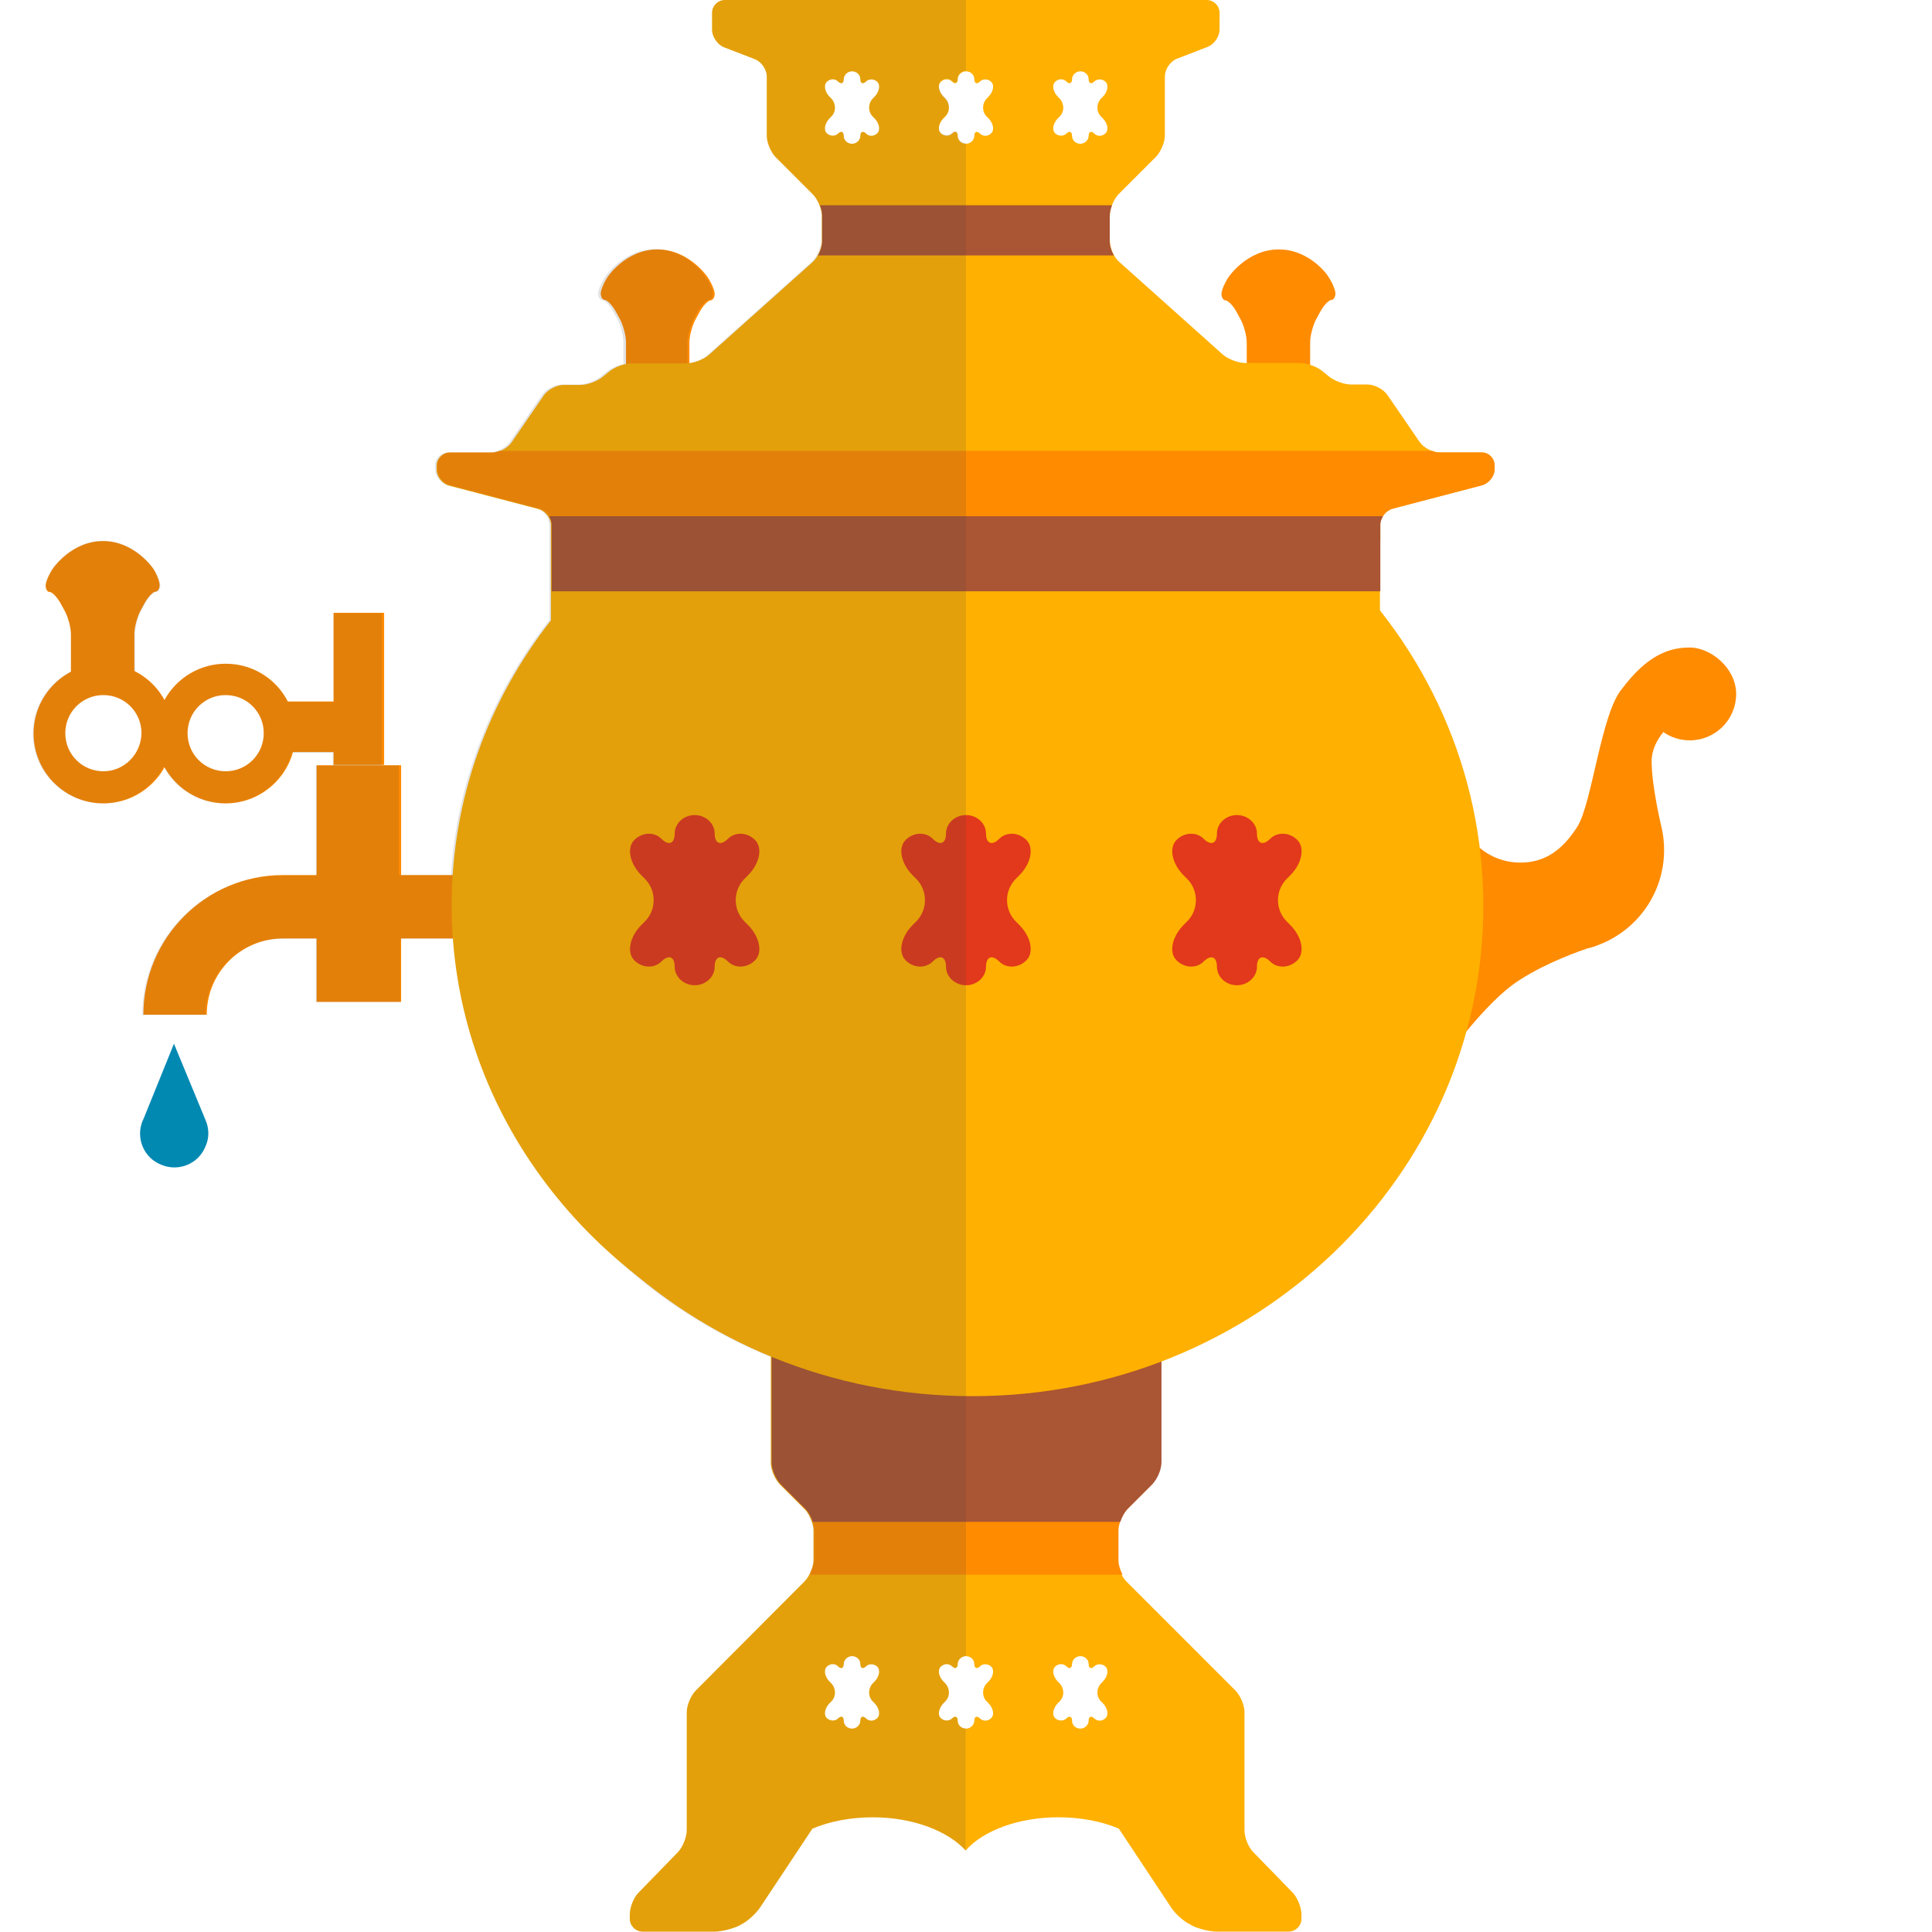
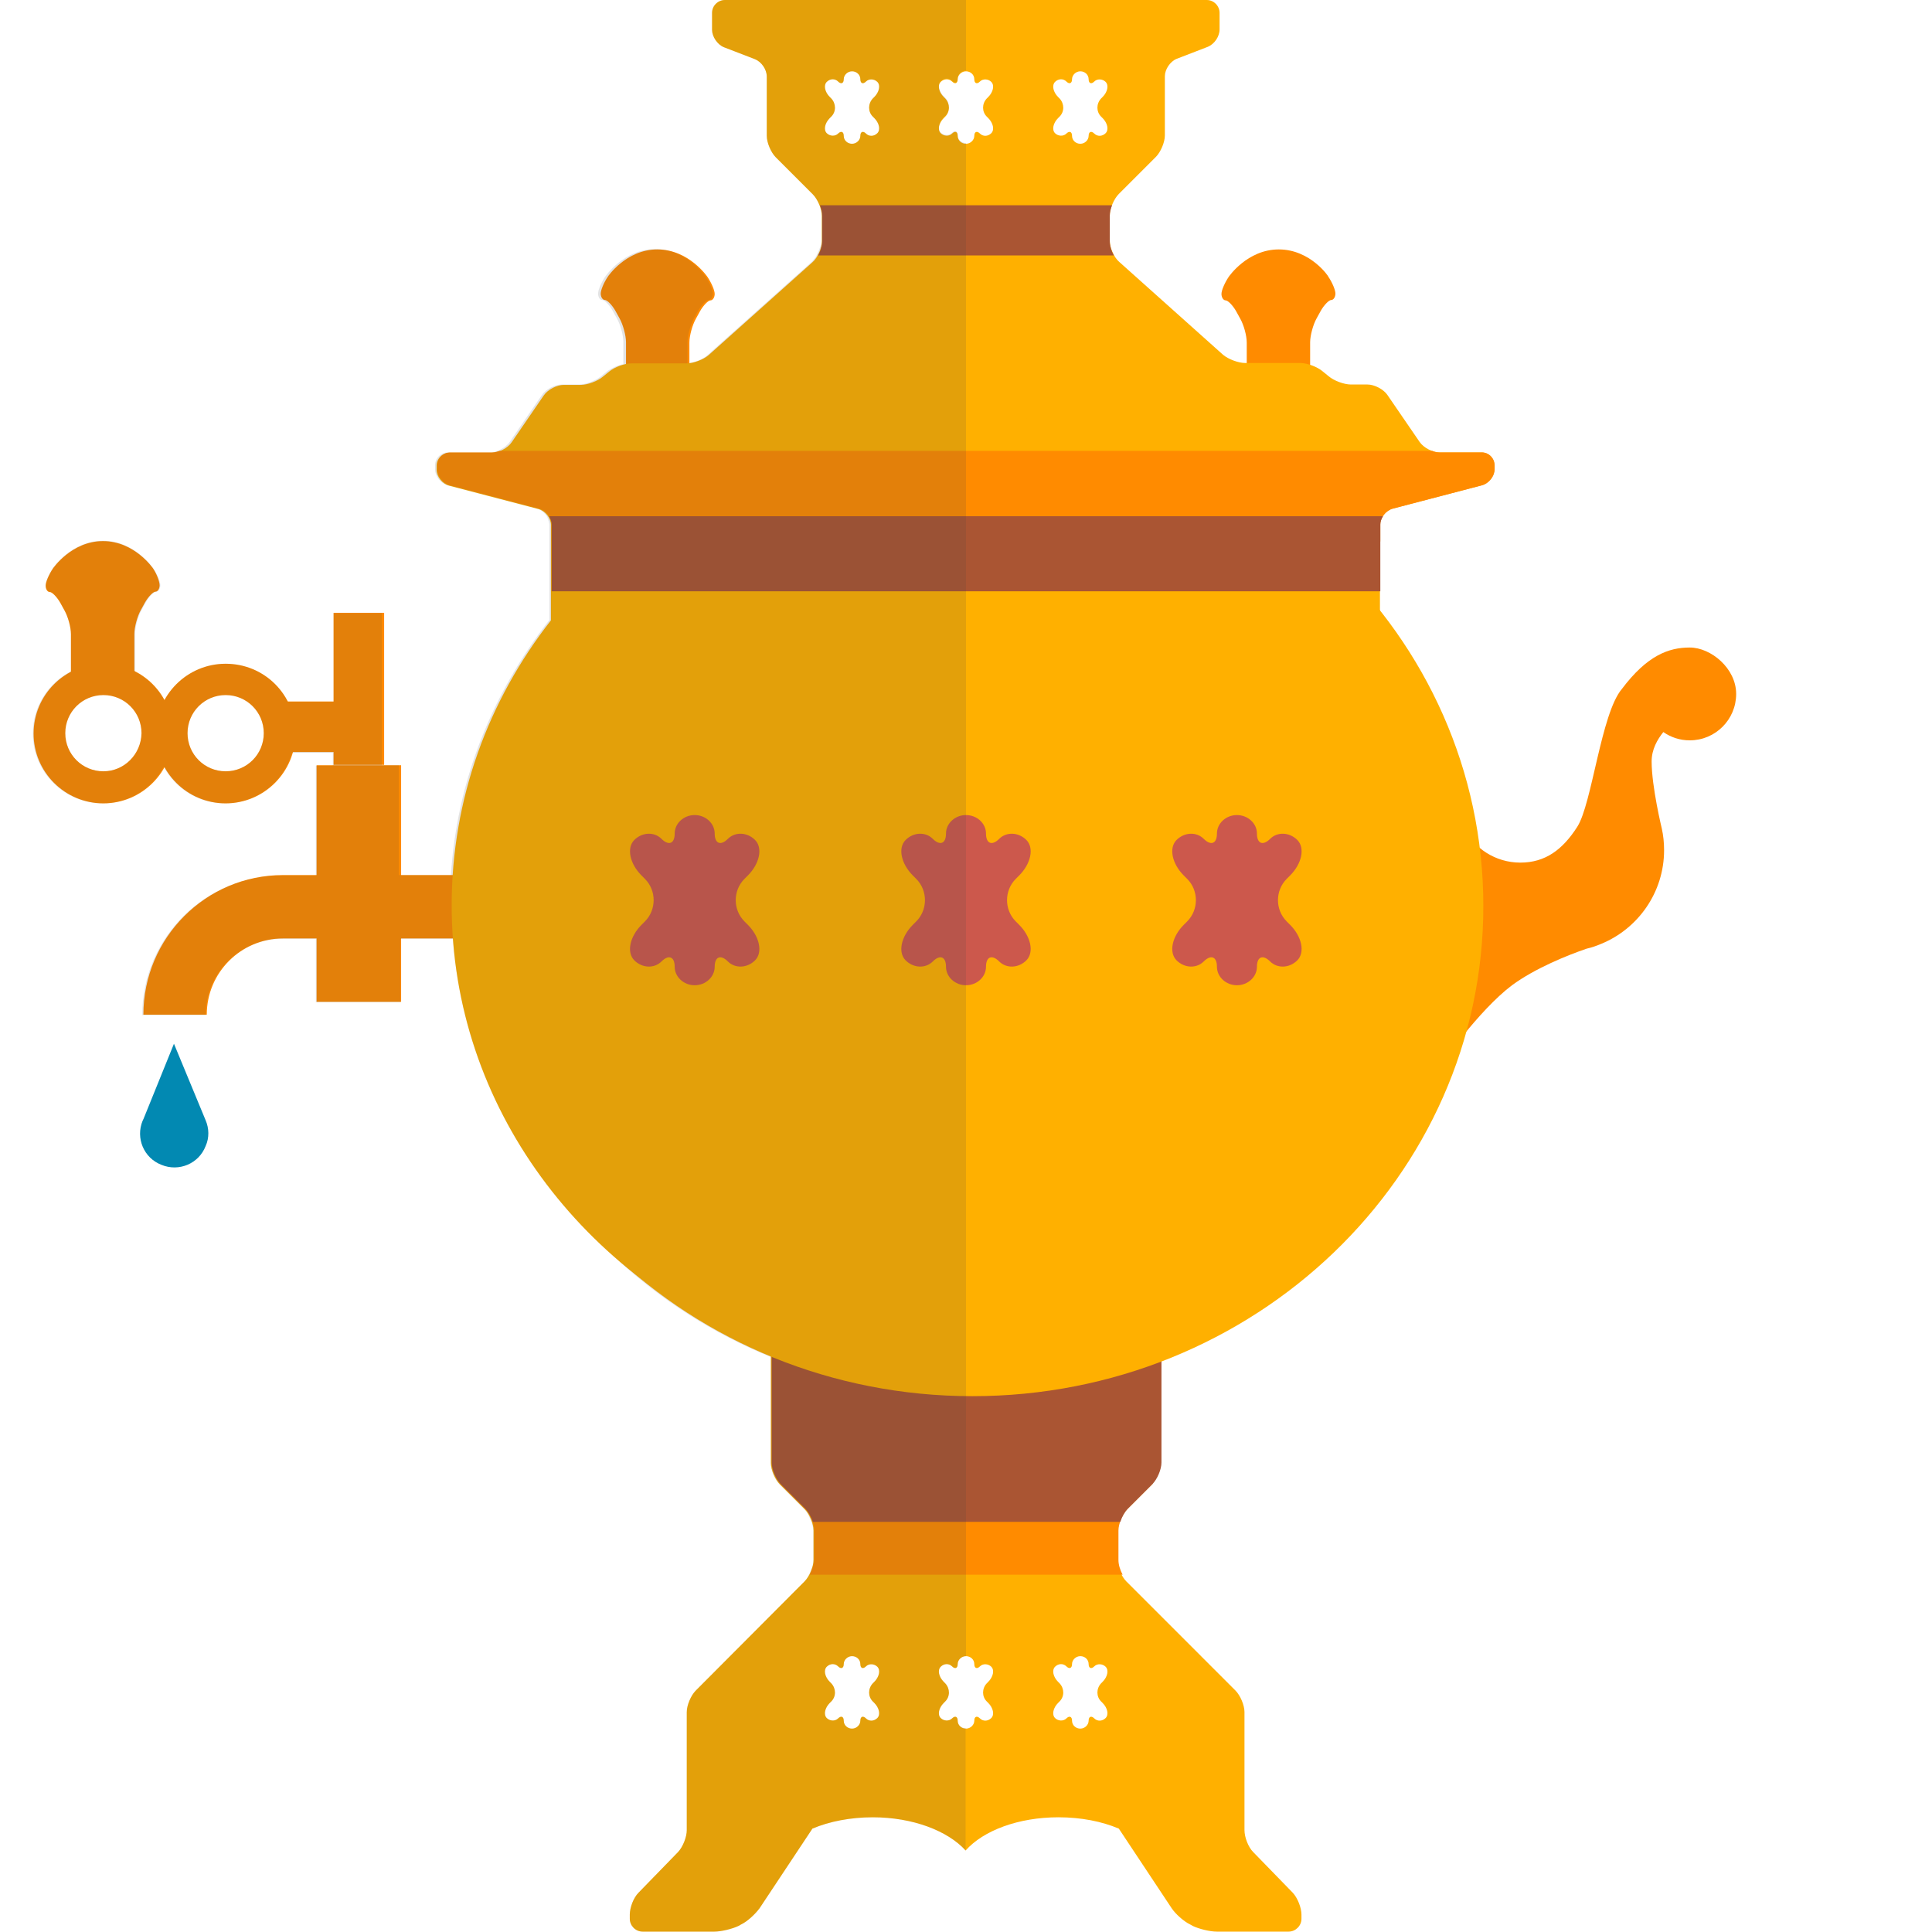
<svg xmlns="http://www.w3.org/2000/svg" version="1.1" x="0" y="0" viewBox="0 0 512 512" xml:space="preserve">
  <style type="text/css">.st0{fill:#ff8b00}.st1{fill:#ffb000}.st2{fill:#a53}</style>
  <path class="st0" d="M429.8 182.6c-5.5 6.5-7.9 30.4-11.8 36.5s-8.5 9.5-15.1 9.5-12.3-3.8-15-9.3c-.4 1.9-.7 3.9-.7 5.9 0 3.5.7 6.8 1.9 9.9-8.3 1.1-16.4 2.5-16.4 3.6 0 2.2 9 43.7 9 43.7s10.1-14.6 19-21.3c6.1-4.5 14.8-8 19.8-9.7 1.4-.3 2.7-.8 3.9-1.3 9.7-4 16.6-13.6 16.6-24.8 0-2-.2-3.9-.6-5.7 0 0-2.7-11.1-2.7-17.8 0-3.2 1.5-5.8 3.1-7.8 2 1.4 4.4 2.2 7 2.2 6.8 0 12.3-5.5 12.3-12.3 0-6.8-6.7-12.3-12.3-12.3s-11.3 2.1-18 11zm-402.4-6.7c-10.2 0-18.5 8.3-18.5 18.5s8.3 18.5 18.5 18.5 18.5-8.3 18.5-18.5c-.1-10.3-8.3-18.5-18.5-18.5zm0 28.5c-5.6 0-10.1-4.5-10.1-10.1s4.5-10.1 10.1-10.1 10.1 4.5 10.1 10.1c-.1 5.6-4.6 10.1-10.1 10.1z" />
  <path class="st0" d="M40.6 150.7s-4.9-7.3-13.3-7.3-13.3 7.3-13.3 7.3c-1 1.5-1.9 3.5-1.9 4.5s.5 1.7 1.1 1.7c.6 0 1.9 1.3 2.8 2.9l1.1 2c.9 1.6 1.7 4.4 1.7 6.3v11.2h16.8V168c0-1.8.8-4.7 1.7-6.3l1.1-2c.9-1.6 2.2-2.9 2.8-2.9s1.1-.8 1.1-1.7-.7-2.9-1.7-4.4zm19.2 25.2c-10.2 0-18.5 8.3-18.5 18.5s8.3 18.5 18.5 18.5 18.5-8.3 18.5-18.5c0-10.3-8.2-18.5-18.5-18.5zm0 28.5c-5.6 0-10.1-4.5-10.1-10.1s4.5-10.1 10.1-10.1 10.1 4.5 10.1 10.1-4.5 10.1-10.1 10.1z" />
  <path class="st0" d="M72.7 185.9h15.7v13.4H72.7zm15.7-23.5h13.4v40.3H88.4zm-4.5 40.4h22.4v62.7H83.9z" />
  <path class="st0" d="M75 231.9h72.8v16.8H75zm0 16.8v-16.8c-20.4 0-37 16.6-37 37h16.8c0-11.2 9.1-20.2 20.2-20.2zM338.9 66.1c-8.4 0-13.3 7.3-13.3 7.3-1 1.5-1.9 3.5-1.9 4.5 0 .9.5 1.7 1.1 1.7.6 0 1.9 1.3 2.8 2.9l1.1 2c.9 1.6 1.7 4.4 1.7 6.3v15.7c0 1.8 1.5 3.4 3.4 3.4h10c1.8 0 3.4-1.5 3.4-3.4V90.7c0-1.8.8-4.7 1.7-6.3l1.1-2c.9-1.6 2.2-2.9 2.8-2.9.6 0 1.1-.8 1.1-1.7 0-.9-.8-2.9-1.9-4.5.2.1-4.7-7.2-13.1-7.2zm-164.7 0c8.4 0 13.3 7.3 13.3 7.3 1 1.5 1.9 3.5 1.9 4.5 0 .9-.5 1.7-1.1 1.7-.6 0-1.9 1.3-2.8 2.9l-1.1 2c-.9 1.6-1.7 4.4-1.7 6.3v15.7c0 1.8-1.5 3.4-3.4 3.4h-10c-1.8 0-3.4-1.5-3.4-3.4V90.7c0-1.8-.8-4.7-1.7-6.3l-1.1-2c-.9-1.6-2.2-2.9-2.8-2.9s-1.1-.8-1.1-1.7c0-.9.8-2.9 1.9-4.5-.1.1 4.8-7.2 13.1-7.2z" />
  <path class="st1" d="M392.7 119.9h-11.2c-1.8 0-4.2-1.2-5.3-2.8l-8.5-12.4c-1-1.5-3.4-2.8-5.3-2.8H358c-1.8 0-4.5-1-5.9-2.2l-1.6-1.3c-1.4-1.2-4.1-2.2-5.9-2.2H330c-1.8 0-4.5-1-5.9-2.2l-27.5-24.6c-1.4-1.2-2.5-3.8-2.5-5.6v-6.7c0-1.8 1.1-4.4 2.4-5.7l9.8-9.8c1.3-1.3 2.4-3.9 2.4-5.7V20.2c0-1.8 1.4-3.9 3.1-4.6l8.3-3.2c1.7-.7 3.1-2.7 3.1-4.6V3.4c0-1.8-1.5-3.4-3.4-3.4H192.1c-1.8 0-3.4 1.5-3.4 3.4v4.5c0 1.8 1.4 3.9 3.1 4.6l8.3 3.2c1.7.7 3.1 2.7 3.1 4.6V36c0 1.8 1.1 4.4 2.4 5.7l9.8 9.8c1.3 1.3 2.4 3.9 2.4 5.7v6.7c0 1.8-1.1 4.4-2.5 5.6l-27.5 24.6c-1.4 1.2-4 2.2-5.9 2.2h-14.6c-1.8 0-4.5 1-5.9 2.2l-1.6 1.3c-1.4 1.2-4.1 2.2-5.9 2.2h-4.5c-1.8 0-4.2 1.2-5.3 2.8l-8.5 12.4c-1 1.5-3.4 2.8-5.3 2.8h-11.2c-1.8 0-3.4 1.5-3.4 3.4v1.1c0 1.8 1.5 3.7 3.3 4.2l23.7 6.2c1.8.5 3.3 2.4 3.3 4.2v25.3c-16.6 21.2-26.3 47.3-26.3 75.5 0 53.4 35 99.2 84.6 118.2v29.6c0 1.8 1.1 4.4 2.4 5.7l6.5 6.5c1.3 1.3 2.4 3.9 2.4 5.7v7.8c0 1.8-1.1 4.4-2.4 5.7L184.4 448c-1.3 1.3-2.4 3.9-2.4 5.7V485c0 1.8-1 4.4-2.3 5.8l-10.5 10.8c-1.3 1.3-2.3 3.9-2.3 5.8v1.1c0 1.8 1.5 3.4 3.4 3.4h19c1.8 0 4.7-.7 6.4-1.5l.7-.4c1.7-.8 3.8-2.8 4.9-4.3l14-21.1c4.5-1.9 10.1-3 16-3 10.6 0 19.9 3.6 24.6 8.8 4.7-5.3 14-8.8 24.6-8.8 6 0 11.5 1.1 16 3l14 21.1c1 1.5 3.2 3.5 4.9 4.3l.7.4c1.7.8 4.5 1.5 6.4 1.5h19c1.8 0 3.4-1.5 3.4-3.4v-1.1c0-1.8-1-4.4-2.3-5.8l-10.5-10.8c-1.3-1.3-2.3-3.9-2.3-5.8v-31.3c0-1.8-1.1-4.4-2.4-5.7l-28.9-28.9c-1.3-1.3-2.4-3.9-2.4-5.7v-7.8c0-1.8 1.1-4.4 2.4-5.7l6.5-6.5c1.3-1.3 2.4-3.9 2.4-5.7V358C357 338.9 392 293.2 392 239.8c0-28.3-9.8-54.4-26.3-75.5V139c0-1.8 1.5-3.7 3.3-4.2l23.7-6.2c1.8-.5 3.3-2.4 3.3-4.2v-1.1c0-1.9-1.5-3.4-3.3-3.4zm-161.4 331l.4.4c1.3 1.3 1.7 3.1.8 4-.9.9-2.2.9-3 .1-.8-.8-1.5-.5-1.5.6s-1 2.1-2.2 2.1c-1.2 0-2.2-.9-2.2-2.1 0-1.1-.7-1.4-1.5-.6s-2.2.7-3-.1c-.9-.9-.5-2.7.8-4l.4-.4c1.3-1.3 1.3-3.4 0-4.8l-.4-.4c-1.3-1.3-1.7-3.1-.8-4 .9-.9 2.2-.9 3-.1.8.8 1.5.5 1.5-.6s1-2.1 2.2-2.1c1.2 0 2.2.9 2.2 2.1 0 1.1.7 1.4 1.5.6.8-.8 2.2-.7 3 .1.9.9.5 2.7-.8 4l-.4.4c-1.3 1.4-1.3 3.5 0 4.8zm0-420l.4.4c1.3 1.3 1.7 3.1.8 4-.9.9-2.2.9-3 .1-.8-.8-1.5-.5-1.5.6s-1 2.1-2.2 2.1c-1.2 0-2.2-.9-2.2-2.1 0-1.1-.7-1.4-1.5-.6s-2.2.7-3-.1c-.9-.9-.5-2.7.8-4l.4-.4c1.3-1.3 1.3-3.4 0-4.8l-.4-.4c-1.3-1.3-1.7-3.1-.8-4 .9-.9 2.2-.9 3-.1.8.8 1.5.5 1.5-.6s1-2.1 2.2-2.1c1.2 0 2.2.9 2.2 2.1 0 1.1.7 1.4 1.5.6.8-.8 2.2-.7 3 .1.9.9.5 2.7-.8 4l-.4.4c-1.3 1.4-1.3 3.5 0 4.8zm30.2 420l.4.4c1.3 1.3 1.7 3.1.8 4-.9.9-2.2.9-3 .1-.8-.8-1.5-.5-1.5.6s-1 2.1-2.2 2.1c-1.2 0-2.2-.9-2.2-2.1 0-1.1-.7-1.4-1.5-.6-.8.8-2.2.7-3-.1-.9-.9-.5-2.7.8-4l.4-.4c1.3-1.3 1.3-3.4 0-4.8l-.4-.4c-1.3-1.3-1.7-3.1-.8-4 .9-.9 2.2-.9 3-.1.8.8 1.5.5 1.5-.6s1-2.1 2.2-2.1c1.2 0 2.2.9 2.2 2.1 0 1.1.7 1.4 1.5.6.8-.8 2.2-.7 3 .1.9.9.5 2.7-.8 4l-.4.4c-1.3 1.4-1.3 3.5 0 4.8zm0-420l.4.4c1.3 1.3 1.7 3.1.8 4-.9.9-2.2.9-3 .1-.8-.8-1.5-.5-1.5.6s-1 2.1-2.2 2.1c-1.2 0-2.2-.9-2.2-2.1 0-1.1-.7-1.4-1.5-.6-.8.8-2.2.7-3-.1-.9-.9-.5-2.7.8-4l.4-.4c1.3-1.3 1.3-3.4 0-4.8l-.4-.4c-1.3-1.3-1.7-3.1-.8-4 .9-.9 2.2-.9 3-.1.8.8 1.5.5 1.5-.6s1-2.1 2.2-2.1c1.2 0 2.2.9 2.2 2.1 0 1.1.7 1.4 1.5.6.8-.8 2.2-.7 3 .1.9.9.5 2.7-.8 4l-.4.4c-1.3 1.4-1.3 3.5 0 4.8zm30.3 420l.4.4c1.3 1.3 1.7 3.1.8 4-.9.9-2.2.9-3 .1s-1.5-.5-1.5.6-1 2.1-2.2 2.1c-1.2 0-2.2-.9-2.2-2.1 0-1.1-.7-1.4-1.5-.6-.8.8-2.2.7-3-.1-.9-.9-.5-2.7.8-4l.4-.4c1.3-1.3 1.3-3.4 0-4.8l-.4-.4c-1.3-1.3-1.7-3.1-.8-4 .9-.9 2.2-.9 3-.1.8.8 1.5.5 1.5-.6s1-2.1 2.2-2.1c1.2 0 2.2.9 2.2 2.1 0 1.1.7 1.4 1.5.6.8-.8 2.2-.7 3 .1.9.9.5 2.7-.8 4l-.4.4c-1.3 1.4-1.3 3.5 0 4.8zm0-420l.4.4c1.3 1.3 1.7 3.1.8 4-.9.9-2.2.9-3 .1s-1.5-.5-1.5.6-1 2.1-2.2 2.1c-1.2 0-2.2-.9-2.2-2.1 0-1.1-.7-1.4-1.5-.6-.8.8-2.2.7-3-.1-.9-.9-.5-2.7.8-4l.4-.4c1.3-1.3 1.3-3.4 0-4.8l-.4-.4c-1.3-1.3-1.7-3.1-.8-4 .9-.9 2.2-.9 3-.1.8.8 1.5.5 1.5-.6s1-2.1 2.2-2.1c1.2 0 2.2.9 2.2 2.1 0 1.1.7 1.4 1.5.6.8-.8 2.2-.7 3 .1.9.9.5 2.7-.8 4l-.4.4c-1.3 1.4-1.3 3.5 0 4.8z" />
  <path class="st0" d="M214.6 417.3h82.9c-.7-1.3-1.1-2.7-1.1-3.9v-7.8c0-1.8 1.1-4.4 2.4-5.7l6.5-6.5c.1-.1.2-.2.3-.4h-99c.1.1.2.3.3.4l6.5 6.5c1.3 1.3 2.4 3.9 2.4 5.7v7.8c-.1 1.2-.6 2.7-1.2 3.9z" />
  <path class="st2" d="M201 352v4.6c1.1.5 2.3 1 3.5 1.4v29.6c0 1.8 1.1 4.4 2.4 5.7l6.5 6.5c.8.8 1.6 2.2 2 3.5h81.5c.4-1.3 1.2-2.7 2-3.5l6.5-6.5c1.3-1.3 2.4-3.9 2.4-5.7V358c.8-.3 1.6-.7 2.5-1v-5H201z" />
  <ellipse class="st1" cx="257.7" cy="240.1" rx="135.4" ry="129.9" />
  <path class="st2" d="M216.8 67.7h78.4c-.7-1.2-1.1-2.6-1.1-3.8v-6.7c0-.8.2-1.8.6-2.8h-77.4c.4 1 .6 2 .6 2.8v6.7c0 1.1-.4 2.6-1.1 3.8z" />
  <path class="st0" d="M130.5 119.9h-11.2c-1.8 0-3.4 1.5-3.4 3.4v1.1c0 1.8 1.5 3.7 3.3 4.2l23.7 6.2c1.8.5 3.3 2.4 3.3 4.2v4.5h219.6V139c0-1.8 1.5-3.7 3.3-4.2l23.7-6.2c1.8-.5 3.3-2.4 3.3-4.2v-1.1c0-1.8-1.5-3.4-3.4-3.4h-11.2c-.6 0-1.3-.1-1.9-.4H132.4c-.6.2-1.3.4-1.9.4z" />
  <path class="st2" d="M145.5 136.8c.4.7.7 1.4.7 2.2v17.7h219.6V139c0-.8.3-1.5.7-2.2h-221z" />
-   <path d="M341 232.9c-3.1 3.1-3.1 8.2 0 11.3l.9.9c3.1 3.1 4 7.3 1.9 9.4-2.1 2.1-5.3 2.2-7.2.3s-3.5-1.3-3.5 1.4-2.4 4.9-5.3 4.9-5.3-2.2-5.3-4.9-1.6-3.3-3.5-1.4-5.1 1.8-7.2-.3c-2.1-2.1-1.2-6.3 1.9-9.4l.9-.9c3.1-3.1 3.1-8.2 0-11.3l-.9-.9c-3.1-3.1-4-7.3-1.9-9.4 2.1-2.1 5.3-2.2 7.2-.3 1.9 1.9 3.5 1.3 3.5-1.4s2.4-4.9 5.3-4.9 5.3 2.2 5.3 4.9 1.6 3.3 3.5 1.4 5.1-1.8 7.2.3c2.1 2.1 1.2 6.3-1.9 9.4l-.9.9zm-70.9-.9c3.1-3.1 4-7.3 1.9-9.4-2.1-2.1-5.3-2.2-7.2-.3-1.9 1.9-3.5 1.3-3.5-1.4s-2.4-4.9-5.3-4.9-5.3 2.2-5.3 4.9-1.6 3.3-3.5 1.4-5.1-1.8-7.2.3c-2.1 2.1-1.2 6.3 1.9 9.4l.9.9c3.1 3.1 3.1 8.2 0 11.3l-.9.9c-3.1 3.1-4 7.3-1.9 9.4 2.1 2.1 5.3 2.2 7.2.3 1.9-1.9 3.5-1.3 3.5 1.4s2.4 4.9 5.3 4.9 5.3-2.2 5.3-4.9 1.6-3.3 3.5-1.4 5.1 1.8 7.2-.3c2.1-2.1 1.2-6.3-1.9-9.4l-.9-.9c-3.1-3.1-3.1-8.2 0-11.3l.9-.9zm-71.9 0c3.1-3.1 4-7.3 1.9-9.4-2.1-2.1-5.3-2.2-7.2-.3-1.9 1.9-3.5 1.3-3.5-1.4s-2.4-4.9-5.3-4.9-5.3 2.2-5.3 4.9-1.6 3.3-3.5 1.4-5.1-1.8-7.2.3c-2.1 2.1-1.2 6.3 1.9 9.4l.9.9c3.1 3.1 3.1 8.2 0 11.3l-.9.9c-3.1 3.1-4 7.3-1.9 9.4 2.1 2.1 5.3 2.2 7.2.3s3.5-1.3 3.5 1.4 2.4 4.9 5.3 4.9 5.3-2.2 5.3-4.9 1.6-3.3 3.5-1.4 5.1 1.8 7.2-.3c2.1-2.1 1.2-6.3-1.9-9.4l-.9-.9c-3.1-3.1-3.1-8.2 0-11.3l.9-.9z" fill="#e2381b" />
+   <path d="M341 232.9c-3.1 3.1-3.1 8.2 0 11.3l.9.9c3.1 3.1 4 7.3 1.9 9.4-2.1 2.1-5.3 2.2-7.2.3s-3.5-1.3-3.5 1.4-2.4 4.9-5.3 4.9-5.3-2.2-5.3-4.9-1.6-3.3-3.5-1.4-5.1 1.8-7.2-.3c-2.1-2.1-1.2-6.3 1.9-9.4l.9-.9c3.1-3.1 3.1-8.2 0-11.3l-.9-.9c-3.1-3.1-4-7.3-1.9-9.4 2.1-2.1 5.3-2.2 7.2-.3 1.9 1.9 3.5 1.3 3.5-1.4s2.4-4.9 5.3-4.9 5.3 2.2 5.3 4.9 1.6 3.3 3.5 1.4 5.1-1.8 7.2.3c2.1 2.1 1.2 6.3-1.9 9.4l-.9.9zm-70.9-.9c3.1-3.1 4-7.3 1.9-9.4-2.1-2.1-5.3-2.2-7.2-.3-1.9 1.9-3.5 1.3-3.5-1.4s-2.4-4.9-5.3-4.9-5.3 2.2-5.3 4.9-1.6 3.3-3.5 1.4-5.1-1.8-7.2.3c-2.1 2.1-1.2 6.3 1.9 9.4l.9.9c3.1 3.1 3.1 8.2 0 11.3l-.9.9c-3.1 3.1-4 7.3-1.9 9.4 2.1 2.1 5.3 2.2 7.2.3 1.9-1.9 3.5-1.3 3.5 1.4s2.4 4.9 5.3 4.9 5.3-2.2 5.3-4.9 1.6-3.3 3.5-1.4 5.1 1.8 7.2-.3c2.1-2.1 1.2-6.3-1.9-9.4l-.9-.9c-3.1-3.1-3.1-8.2 0-11.3l.9-.9zm-71.9 0c3.1-3.1 4-7.3 1.9-9.4-2.1-2.1-5.3-2.2-7.2-.3-1.9 1.9-3.5 1.3-3.5-1.4s-2.4-4.9-5.3-4.9-5.3 2.2-5.3 4.9-1.6 3.3-3.5 1.4-5.1-1.8-7.2.3c-2.1 2.1-1.2 6.3 1.9 9.4l.9.9c3.1 3.1 3.1 8.2 0 11.3l-.9.9c-3.1 3.1-4 7.3-1.9 9.4 2.1 2.1 5.3 2.2 7.2.3s3.5-1.3 3.5 1.4 2.4 4.9 5.3 4.9 5.3-2.2 5.3-4.9 1.6-3.3 3.5-1.4 5.1 1.8 7.2-.3c2.1-2.1 1.2-6.3-1.9-9.4l-.9-.9c-3.1-3.1-3.1-8.2 0-11.3l.9-.9z" fill="#cc584c" />
  <path d="M54.5 296.9l-8.4-20.3-8.1 20c-.1.1-.1.3-.2.4-1.9 4.6.3 9.9 5 11.7 4.6 1.9 9.9-.3 11.7-5 1-2.2.9-4.7 0-6.8z" fill="#0289b2" />
  <path d="M253.8 456c0-1.1-.7-1.4-1.5-.6-.8.8-2.2.7-3-.1-.9-.9-.5-2.7.8-4l.4-.4c1.3-1.3 1.3-3.4 0-4.8l-.4-.4c-1.3-1.3-1.7-3.1-.8-4 .9-.9 2.2-.9 3-.1.8.8 1.5.5 1.5-.6s1-2.1 2.2-2.1v-401c-1.2 0-2.2-.9-2.2-2.1 0-1.1-.7-1.4-1.5-.6-.8.8-2.2.7-3-.1-.9-.9-.5-2.7.8-4l.4-.4c1.3-1.3 1.3-3.4 0-4.8l-.4-.4c-1.3-1.3-1.7-3.1-.8-4 .9-.9 2.2-.9 3-.1.8.8 1.5.5 1.5-.6s1-2.1 2.2-2.1V0h-63.9c-1.8 0-3.4 1.5-3.4 3.4v4.5c0 1.8 1.4 3.9 3.1 4.6l8.3 3.2c1.7.7 3.1 2.7 3.1 4.6V36c0 1.8 1.1 4.4 2.4 5.7l9.8 9.8c.7.7 1.3 1.8 1.8 2.9.1.2.2.5.2.7.1.2.1.5.2.7v.2c0 .2.1.3.1.5v7.4c0 .3 0 .6-.1.8 0 .1 0 .2-.1.3 0 .2-.1.4-.2.6 0 .1-.1.2-.1.3-.1.2-.2.5-.3.7 0 .1-.1.1-.1.2-.1.3-.3.6-.4.9-.4.7-.9 1.3-1.4 1.8l-27.5 24.6c-1.2 1.1-3.5 2-5.3 2.2v-5.6c0-1.8.8-4.7 1.7-6.3l1.1-2c.9-1.6 2.2-2.9 2.8-2.9s1.1-.8 1.1-1.7-.8-2.9-1.9-4.5c0 0-4.9-7.3-13.3-7.3s-13.3 7.3-13.3 7.3c-1 1.5-1.9 3.5-1.9 4.5s.5 1.7 1.1 1.7c.6 0 1.9 1.3 2.8 2.9l1.1 2c.9 1.6 1.7 4.4 1.7 6.3v5.8c-1.6.3-3.2 1.1-4.3 1.9l-1.6 1.3c-1.4 1.2-4.1 2.2-5.9 2.2h-4.5c-1.8 0-4.2 1.2-5.3 2.8l-8.5 12.4c-.7 1-2 1.9-3.3 2.4l-.9.3h-.1c-.3.1-.6.1-.9.1h-11.2c-1.8 0-3.4 1.5-3.4 3.4v1.1c0 1.8 1.5 3.7 3.3 4.2l23.7 6.2c1.1.3 2 1.1 2.6 2 .1.1.2.3.2.4 0 .1 0 .1.1.2s.1.3.1.4c0 .1.1.2.1.3 0 .1.1.2.1.3 0 .2.1.4.1.6v25.3c-15 19.2-24.5 42.4-26.1 67.6h-13.8v-29.1h-4.5v-40.3H88.4V186H76.3c-3.1-6-9.3-10.1-16.5-10.1-7 0-13.1 3.9-16.2 9.7-1.8-3.3-4.5-5.9-7.8-7.6v-10c0-1.8.8-4.7 1.7-6.3l1.1-2c.9-1.6 2.2-2.9 2.8-2.9.6 0 1.1-.8 1.1-1.7 0-.9-.8-2.9-1.9-4.5 0 0-4.9-7.3-13.3-7.3S14 150.6 14 150.6c-1 1.5-1.9 3.5-1.9 4.5 0 .9.5 1.7 1.1 1.7.6 0 1.9 1.3 2.8 2.9l1.1 2c.9 1.6 1.7 4.4 1.7 6.3v9.9c-6 3.1-10.1 9.3-10.1 16.5 0 10.2 8.3 18.5 18.5 18.5 7 0 13.1-3.9 16.2-9.7 3.1 5.8 9.2 9.7 16.2 9.7 8.5 0 15.6-5.7 17.8-13.4h10.8v3.4h-4.5V232h-9c-20.4 0-37 16.6-37 37h16.8c0-11.1 9-20.2 20.2-20.2h9v16.8h22.4v-16.8H120c2.5 33.6 18.8 63.6 43.6 85 11.7 10.8 25.4 19.6 40.6 25.8v28.1c0 1.8 1.1 4.4 2.4 5.7l6.5 6.5c.2.2.4.4.5.6l.2.2c.1.2.2.4.4.6 0 .1.1.2.1.3.1.2.2.5.3.7 0 .1.1.1.1.2.1.3.3.6.4.9.2.8.4 1.6.4 2.2v7.8c0 .3 0 .6-.1.9v.3c0 .2-.1.5-.2.7 0 .1 0 .2-.1.2-.1.3-.2.6-.3.8v.1c-.1.3-.3.7-.4 1-.4.7-.8 1.3-1.3 1.8L184.4 448c-1.3 1.3-2.4 3.9-2.4 5.7V485c0 1.8-1 4.4-2.3 5.8l-10.5 10.8c-1.3 1.3-2.3 3.9-2.3 5.8v1.1c0 1.8 1.5 3.4 3.4 3.4h19c1.8 0 4.7-.7 6.4-1.5l.7-.4c1.7-.8 3.8-2.8 4.9-4.3l14-21.1c4.5-1.9 10.1-3 16-3 10.6 0 19.9 3.6 24.6 8.8v-32.5c-1.1.2-2.1-.7-2.1-1.9zM27.4 204.4c-5.6 0-10.1-4.5-10.1-10.1s4.5-10.1 10.1-10.1 10.1 4.5 10.1 10.1c-.1 5.6-4.6 10.1-10.1 10.1zm32.4 0c-5.6 0-10.1-4.5-10.1-10.1s4.5-10.1 10.1-10.1 10.1 4.5 10.1 10.1-4.5 10.1-10.1 10.1zm171.5 246.5l.4.4c1.3 1.3 1.7 3.1.8 4-.9.9-2.2.9-3 .1-.8-.8-1.5-.5-1.5.6s-1 2.1-2.2 2.1c-1.2 0-2.2-.9-2.2-2.1 0-1.1-.7-1.4-1.5-.6s-2.2.7-3-.1c-.9-.9-.5-2.7.8-4l.4-.4c1.3-1.3 1.3-3.4 0-4.8l-.4-.4c-1.3-1.3-1.7-3.1-.8-4 .9-.9 2.2-.9 3-.1.8.8 1.5.5 1.5-.6s1-2.1 2.2-2.1c1.2 0 2.2.9 2.2 2.1 0 1.1.7 1.4 1.5.6.8-.8 2.2-.7 3 .1.9.9.5 2.7-.8 4l-.4.4c-1.3 1.4-1.3 3.5 0 4.8zm0-420l.4.4c1.3 1.3 1.7 3.1.8 4-.9.9-2.2.9-3 .1-.8-.8-1.5-.5-1.5.6s-1 2.1-2.2 2.1c-1.2 0-2.2-.9-2.2-2.1 0-1.1-.7-1.4-1.5-.6s-2.2.7-3-.1c-.9-.9-.5-2.7.8-4l.4-.4c1.3-1.3 1.3-3.4 0-4.8l-.4-.4c-1.3-1.3-1.7-3.1-.8-4 .9-.9 2.2-.9 3-.1.8.8 1.5.5 1.5-.6s1-2.1 2.2-2.1c1.2 0 2.2.9 2.2 2.1 0 1.1.7 1.4 1.5.6.8-.8 2.2-.7 3 .1.9.9.5 2.7-.8 4l-.4.4c-1.3 1.4-1.3 3.5 0 4.8z" opacity=".15" fill="#444" />
</svg>
